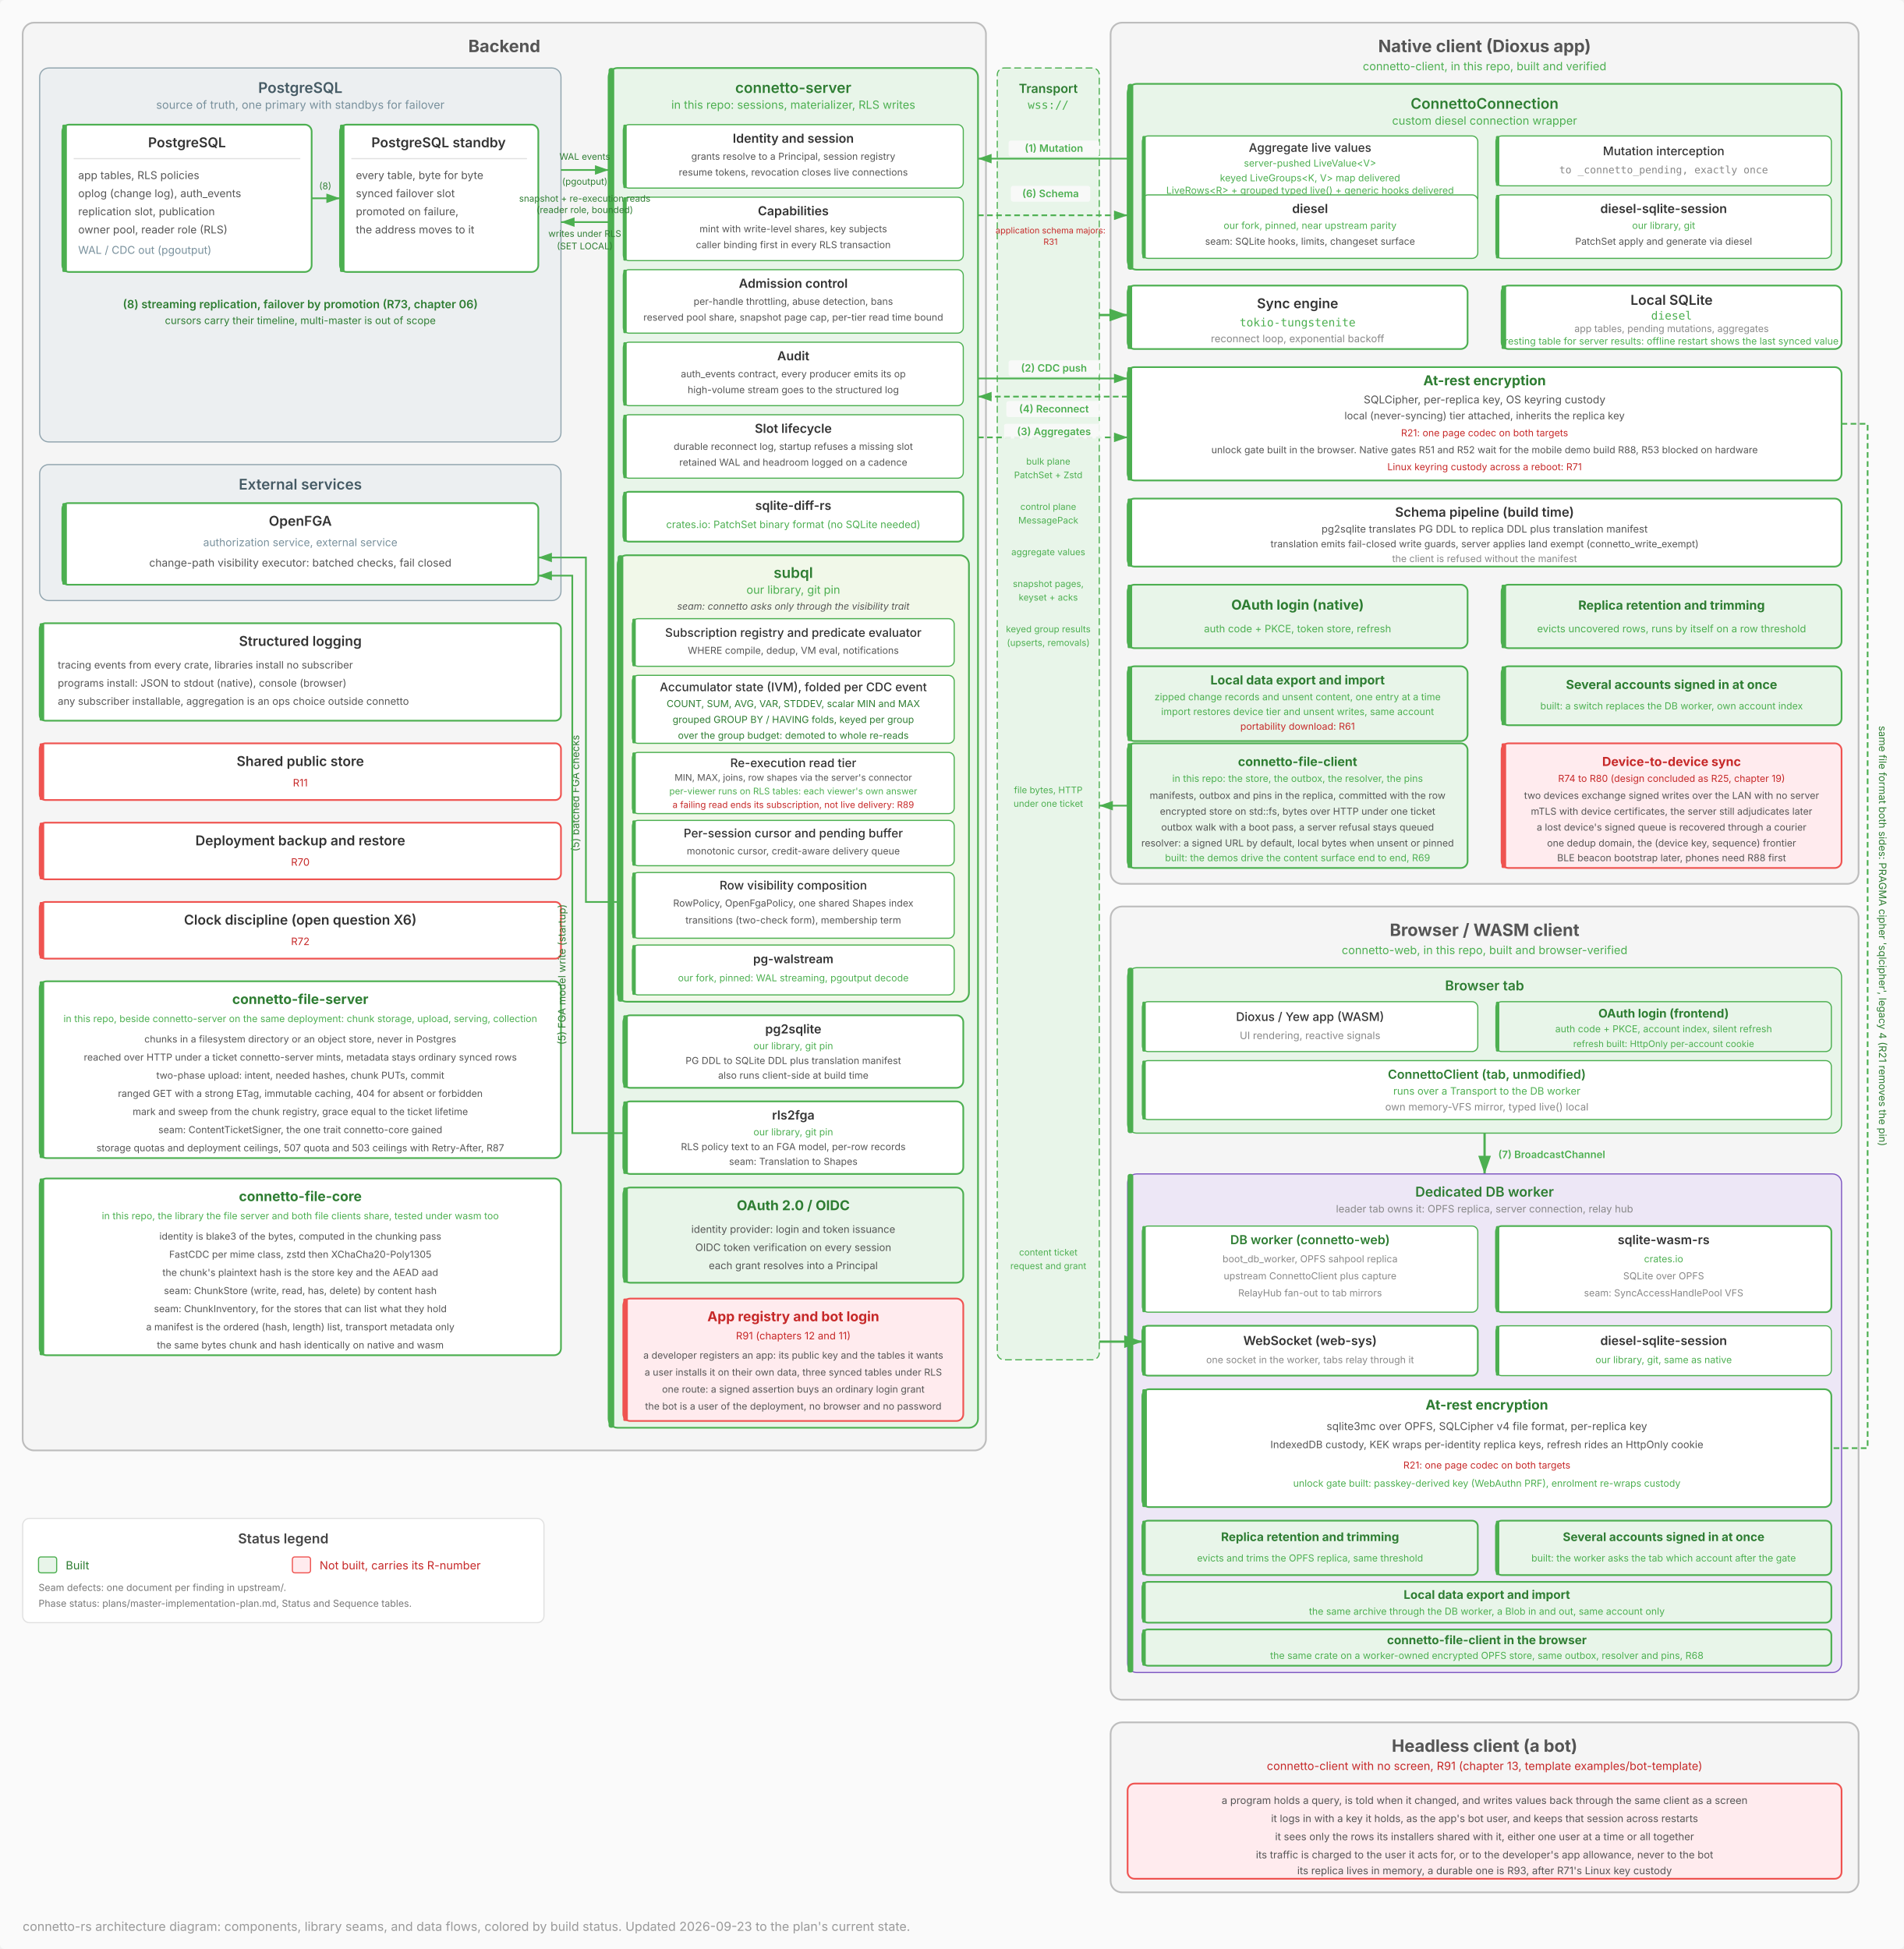
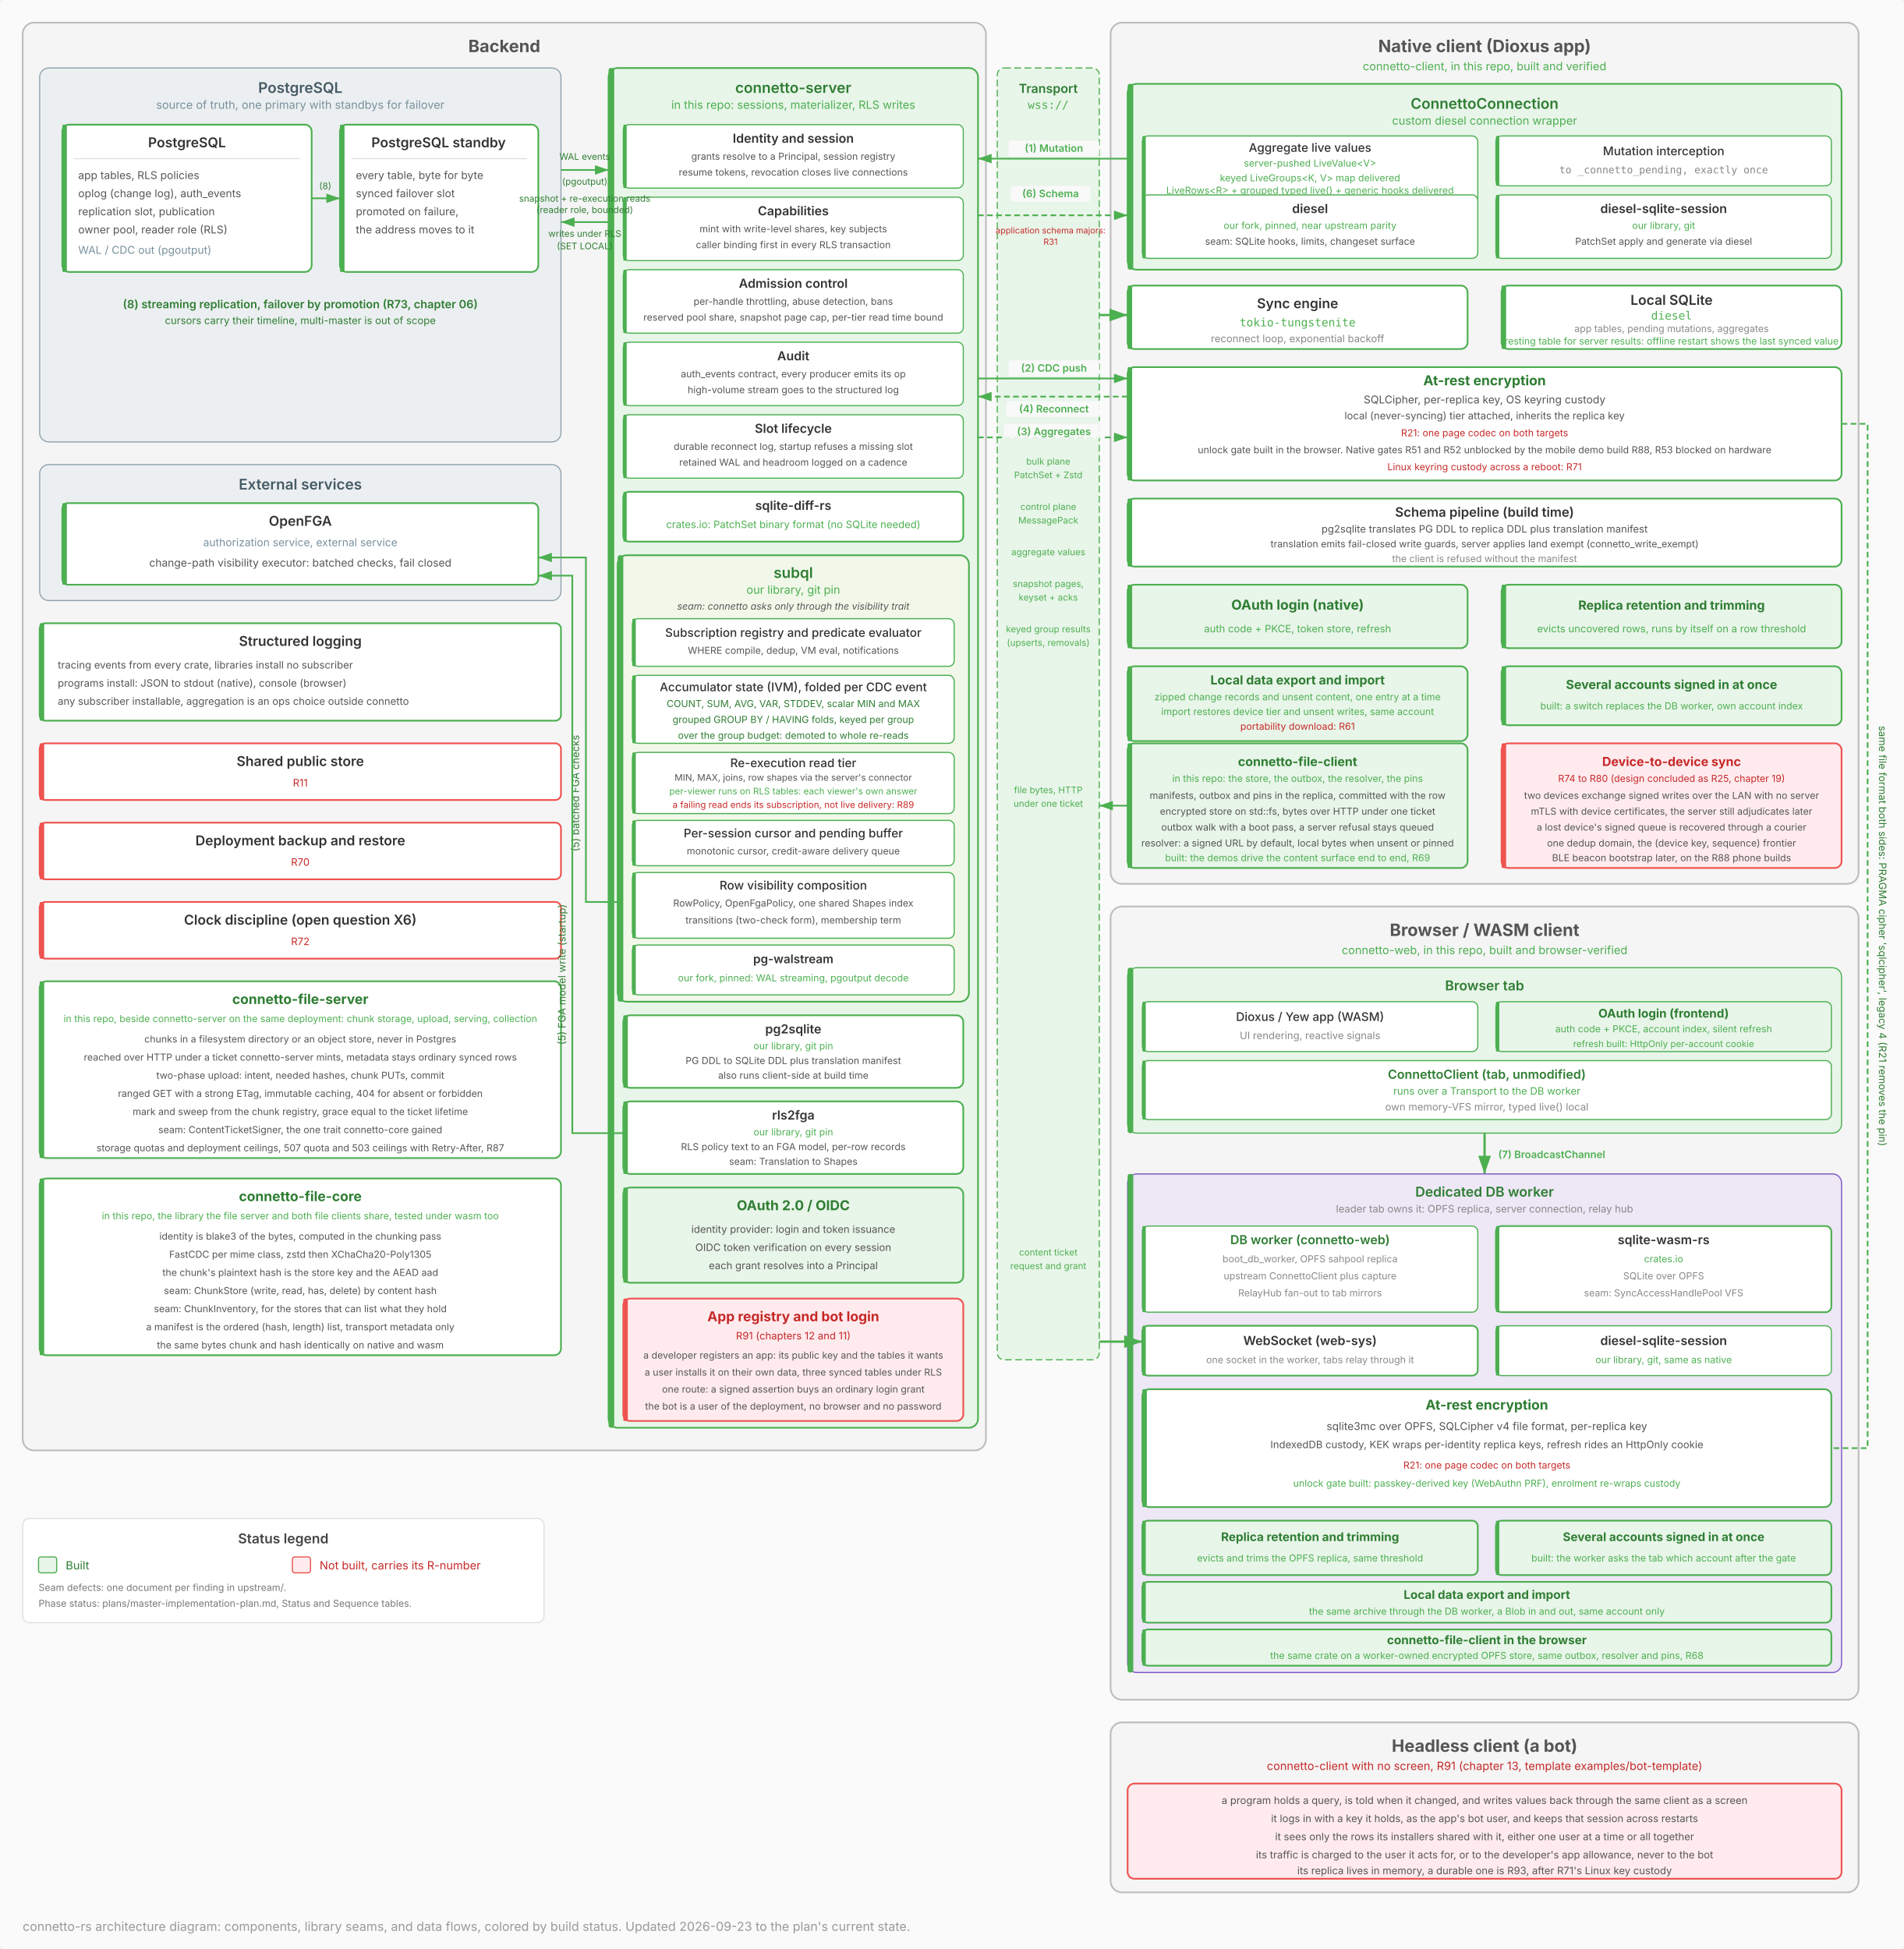
<svg xmlns="http://www.w3.org/2000/svg" viewBox="0 0 1680 1720" width="1680" height="1720" font-family="system-ui, -apple-system, 'Segoe UI', sans-serif" role="img" aria-labelledby="diagram-title diagram-desc" focusable="false">
  <defs>
    <marker id="arrow-green" viewBox="0 0 10 7" refX="10" refY="3.5" markerWidth="8" markerHeight="6" orient="auto-start-reverse">
      <polygon points="0 0, 10 3.5, 0 7" fill="#4CAF50" />
    </marker>
    <marker id="arrow-red" viewBox="0 0 10 7" refX="10" refY="3.5" markerWidth="8" markerHeight="6" orient="auto-start-reverse">
      <polygon points="0 0, 10 3.5, 0 7" fill="#EF5350" />
    </marker>
  </defs>
  <rect width="1680" height="1720" fill="#FAFAFA" rx="4" />
  <g id="backend-zone">
    <rect x="20" y="20" width="850" height="1260" rx="10" fill="#F5F5F5" stroke="#BDBDBD" stroke-width="1.5" />
    <text x="445" y="46" text-anchor="middle" font-size="15" font-weight="700" fill="#555">Backend</text>
    <rect x="35" y="60" width="460" height="330" rx="8" fill="#ECEFF1" stroke="#90A4AE" stroke-width="1" />
    <text x="265" y="82" text-anchor="middle" font-size="13" font-weight="600" fill="#455A64">PostgreSQL</text>
    <text x="265" y="96" text-anchor="middle" font-size="10" fill="#78909C">source of truth, one primary with standbys for failover</text>
    <g transform="translate(55, 110)">
      <rect width="220" height="130" rx="6" fill="#fff" stroke="#4CAF50" stroke-width="1.5" />
      <rect width="4" height="130" rx="1" fill="#4CAF50" />
      <text x="110" y="20" text-anchor="middle" font-size="12" font-weight="600" fill="#333">PostgreSQL</text>
      <line x1="10" y1="30" x2="210" y2="30" stroke="#E0E0E0" />
      <text x="14" y="48" font-size="9.5" fill="#555">app tables, RLS policies</text>
      <text x="14" y="64" font-size="9.5" fill="#555">oplog (change log), auth_events</text>
      <text x="14" y="80" font-size="9.5" fill="#555">replication slot, publication</text>
      <text x="14" y="96" font-size="9.5" fill="#555">owner pool, reader role (RLS)</text>
      <text x="14" y="114" font-size="9.5" fill="#78909C">WAL / CDC out (pgoutput)</text>
    </g>
    <g transform="translate(300, 110)">
      <rect width="175" height="130" rx="6" fill="#fff" stroke="#4CAF50" stroke-width="1.5" />
      <rect width="4" height="130" rx="1" fill="#4CAF50" />
      <text x="87" y="20" text-anchor="middle" font-size="12" font-weight="600" fill="#333">PostgreSQL standby</text>
      <line x1="10" y1="30" x2="165" y2="30" stroke="#E0E0E0" />
      <text x="14" y="48" font-size="9.5" fill="#555">every table, byte for byte</text>
      <text x="14" y="64" font-size="9.5" fill="#555">synced failover slot</text>
      <text x="14" y="80" font-size="9.5" fill="#555">promoted on failure,</text>
      <text x="14" y="96" font-size="9.5" fill="#555">the address moves to it</text>
    </g>
    <line x1="275" y1="175" x2="300" y2="175" stroke="#4CAF50" stroke-width="1.5" marker-end="url(#arrow-green)" />
    <text x="287" y="167" text-anchor="middle" font-size="8" fill="#2E7D32">(8)</text>
    <text x="265" y="272" text-anchor="middle" font-size="10" font-weight="600" fill="#2E7D32">(8) streaming replication, failover by promotion (R73, chapter 06)</text>
    <text x="265" y="286" text-anchor="middle" font-size="9" fill="#2E7D32">cursors carry their timeline, multi-master is out of scope</text>
    <rect x="35" y="410" width="460" height="120" rx="8" fill="#ECEFF1" stroke="#90A4AE" stroke-width="1" />
    <text x="265" y="432" text-anchor="middle" font-size="13" font-weight="600" fill="#455A64">External services</text>
    <g transform="translate(55, 444)">
      <rect width="420" height="72" rx="5" fill="#fff" stroke="#4CAF50" stroke-width="1.5" />
      <rect width="4" height="72" rx="1" fill="#4CAF50" />
      <text x="210" y="20" text-anchor="middle" font-size="12" font-weight="600" fill="#333">OpenFGA</text>
      <text x="210" y="38" text-anchor="middle" font-size="9.5" fill="#78909C">authorization service, external service</text>
      <text x="210" y="56" text-anchor="middle" font-size="9.5" fill="#555">change-path visibility executor: batched checks, fail closed</text>
    </g>
    <g transform="translate(35, 550)">
      <rect width="460" height="86" rx="5" fill="#fff" stroke="#4CAF50" stroke-width="1.5" />
      <rect width="4" height="86" rx="1" fill="#4CAF50" />
      <text x="230" y="20" text-anchor="middle" font-size="12" font-weight="600" fill="#333">Structured logging</text>
      <text x="16" y="40" font-size="9" fill="#555">tracing events from every crate, libraries install no subscriber</text>
      <text x="16" y="56" font-size="9" fill="#555">programs install: JSON to stdout (native), console (browser)</text>
      <text x="16" y="72" font-size="9" fill="#555">any subscriber installable, aggregation is an ops choice outside connetto</text>
    </g>
    <g transform="translate(35, 656)">
      <rect width="460" height="50" rx="5" fill="#fff" stroke="#EF5350" stroke-width="1.5" />
      <rect width="4" height="50" rx="1" fill="#EF5350" />
      <text x="230" y="20" text-anchor="middle" font-size="12" font-weight="600" fill="#333">Shared public store</text>
      <text x="230" y="38" text-anchor="middle" font-size="9" fill="#C62828">R11</text>
    </g>
    <g transform="translate(35, 726)">
      <rect width="460" height="50" rx="5" fill="#fff" stroke="#EF5350" stroke-width="1.5" />
      <rect width="4" height="50" rx="1" fill="#EF5350" />
      <text x="230" y="20" text-anchor="middle" font-size="12" font-weight="600" fill="#333">Deployment backup and restore</text>
      <text x="230" y="38" text-anchor="middle" font-size="9" fill="#C62828">R70</text>
    </g>
    <g transform="translate(35, 796)">
      <rect width="460" height="50" rx="5" fill="#fff" stroke="#EF5350" stroke-width="1.5" />
      <rect width="4" height="50" rx="1" fill="#EF5350" />
      <text x="230" y="20" text-anchor="middle" font-size="12" font-weight="600" fill="#333">Clock discipline (open question X6)</text>
      <text x="230" y="38" text-anchor="middle" font-size="9" fill="#C62828">R72</text>
    </g>
    <g transform="translate(35, 866)">
      <rect width="460" height="156" rx="6" fill="#fff" stroke="#4CAF50" stroke-width="1.5" />
      <rect width="4" height="156" rx="1" fill="#4CAF50" />
      <text x="230" y="20" text-anchor="middle" font-size="12" font-weight="700" fill="#2E7D32">connetto-file-server</text>
      <text x="230" y="36" text-anchor="middle" font-size="8.5" fill="#4CAF50">in this repo, beside connetto-server on the same deployment: chunk storage, upload, serving, collection</text>
      <text x="230" y="54" text-anchor="middle" font-size="8.5" fill="#555">chunks in a filesystem directory or an object store, never in Postgres</text>
      <text x="230" y="70" text-anchor="middle" font-size="8.5" fill="#555">reached over HTTP under a ticket connetto-server mints, metadata stays ordinary synced rows</text>
      <text x="230" y="86" text-anchor="middle" font-size="8.5" fill="#555">two-phase upload: intent, needed hashes, chunk PUTs, commit</text>
      <text x="230" y="102" text-anchor="middle" font-size="8.5" fill="#555">ranged GET with a strong ETag, immutable caching, 404 for absent or forbidden</text>
      <text x="230" y="118" text-anchor="middle" font-size="8.5" fill="#555">mark and sweep from the chunk registry, grace equal to the ticket lifetime</text>
      <text x="230" y="134" text-anchor="middle" font-size="8.5" fill="#555">seam: ContentTicketSigner, the one trait connetto-core gained</text>
      <text x="230" y="150" text-anchor="middle" font-size="8.5" fill="#555">storage quotas and deployment ceilings, 507 quota and 503 ceilings with Retry-After, R87</text>
    </g>
    <g transform="translate(35, 1040)">
      <rect width="460" height="156" rx="6" fill="#fff" stroke="#4CAF50" stroke-width="1.5" />
      <rect width="4" height="156" rx="1" fill="#4CAF50" />
      <text x="230" y="20" text-anchor="middle" font-size="12" font-weight="700" fill="#2E7D32">connetto-file-core</text>
      <text x="230" y="36" text-anchor="middle" font-size="8.5" fill="#4CAF50">in this repo, the library the file server and both file clients share, tested under wasm too</text>
      <text x="230" y="54" text-anchor="middle" font-size="8.5" fill="#555">identity is blake3 of the bytes, computed in the chunking pass</text>
      <text x="230" y="70" text-anchor="middle" font-size="8.5" fill="#555">FastCDC per mime class, zstd then XChaCha20-Poly1305</text>
      <text x="230" y="86" text-anchor="middle" font-size="8.5" fill="#555">the chunk's plaintext hash is the store key and the AEAD aad</text>
      <text x="230" y="102" text-anchor="middle" font-size="8.5" fill="#555">seam: ChunkStore (write, read, has, delete) by content hash</text>
      <text x="230" y="118" text-anchor="middle" font-size="8.5" fill="#555">seam: ChunkInventory, for the stores that can list what they hold</text>
      <text x="230" y="134" text-anchor="middle" font-size="8.5" fill="#555">a manifest is the ordered (hash, length) list, transport metadata only</text>
      <text x="230" y="150" text-anchor="middle" font-size="8.5" fill="#555">the same bytes chunk and hash identically on native and wasm</text>
    </g>
    <rect x="537" y="60" width="326" height="1200" rx="8" fill="#E8F5E9" stroke="#4CAF50" stroke-width="1.5" />
    <rect x="537" y="60" width="5" height="1200" rx="2" fill="#4CAF50" />
    <text x="700" y="82" text-anchor="middle" font-size="13" font-weight="600" fill="#2E7D32">connetto-server</text>
    <text x="700" y="96" text-anchor="middle" font-size="10" fill="#4CAF50">in this repo: sessions, materializer, RLS writes</text>
    <g transform="translate(550, 110)">
      <rect width="300" height="56" rx="5" fill="#fff" stroke="#4CAF50" stroke-width="1" />
      <rect width="3" height="56" rx="1" fill="#4CAF50" />
      <text x="150" y="16" text-anchor="middle" font-size="11" font-weight="600" fill="#333">Identity and session</text>
      <text x="150" y="31" text-anchor="middle" font-size="8.5" fill="#555">grants resolve to a Principal, session registry</text>
      <text x="150" y="45" text-anchor="middle" font-size="8.5" fill="#555">resume tokens, revocation closes live connections</text>
    </g>
    <g transform="translate(550, 174)">
      <rect width="300" height="56" rx="5" fill="#fff" stroke="#4CAF50" stroke-width="1" />
      <rect width="3" height="56" rx="1" fill="#4CAF50" />
      <text x="150" y="16" text-anchor="middle" font-size="11" font-weight="600" fill="#333">Capabilities</text>
      <text x="150" y="31" text-anchor="middle" font-size="8.5" fill="#555">mint with write-level shares, key subjects</text>
      <text x="150" y="45" text-anchor="middle" font-size="8.5" fill="#555">caller binding first in every RLS transaction</text>
    </g>
    <g transform="translate(550, 238)">
      <rect width="300" height="56" rx="5" fill="#fff" stroke="#4CAF50" stroke-width="1" />
      <rect width="3" height="56" rx="1" fill="#4CAF50" />
      <text x="150" y="16" text-anchor="middle" font-size="11" font-weight="600" fill="#333">Admission control</text>
      <text x="150" y="31" text-anchor="middle" font-size="8.5" fill="#555">per-handle throttling, abuse detection, bans</text>
      <text x="150" y="45" text-anchor="middle" font-size="8.5" fill="#555">reserved pool share, snapshot page cap, per-tier read time bound</text>
    </g>
    <g transform="translate(550, 302)">
      <rect width="300" height="56" rx="5" fill="#fff" stroke="#4CAF50" stroke-width="1" />
      <rect width="3" height="56" rx="1" fill="#4CAF50" />
      <text x="150" y="16" text-anchor="middle" font-size="11" font-weight="600" fill="#333">Audit</text>
      <text x="150" y="31" text-anchor="middle" font-size="8.5" fill="#555">auth_events contract, every producer emits its op</text>
      <text x="150" y="45" text-anchor="middle" font-size="8.5" fill="#555">high-volume stream goes to the structured log</text>
    </g>
    <g transform="translate(550, 366)">
      <rect width="300" height="56" rx="5" fill="#fff" stroke="#4CAF50" stroke-width="1" />
      <rect width="3" height="56" rx="1" fill="#4CAF50" />
      <text x="150" y="16" text-anchor="middle" font-size="11" font-weight="600" fill="#333">Slot lifecycle</text>
      <text x="150" y="31" text-anchor="middle" font-size="8.5" fill="#555">durable reconnect log, startup refuses a missing slot</text>
      <text x="150" y="45" text-anchor="middle" font-size="8.5" fill="#555">retained WAL and headroom logged on a cadence</text>
    </g>
    <g transform="translate(550, 434)">
      <rect width="300" height="44" rx="5" fill="#fff" stroke="#4CAF50" stroke-width="1.5" />
      <rect width="3" height="44" rx="1" fill="#4CAF50" />
      <text x="150" y="16" text-anchor="middle" font-size="11" font-weight="600" fill="#333">sqlite-diff-rs</text>
      <text x="150" y="32" text-anchor="middle" font-size="9" fill="#4CAF50">crates.io: PatchSet binary format (no SQLite needed)</text>
    </g>
    <rect x="545" y="490" width="310" height="394" rx="8" fill="#F1F8E9" stroke="#4CAF50" stroke-width="1.5" />
    <rect x="545" y="490" width="5" height="394" rx="2" fill="#4CAF50" />
    <text x="700" y="510" text-anchor="middle" font-size="13" font-weight="600" fill="#2E7D32">subql</text>
    <text x="700" y="524" text-anchor="middle" font-size="10" fill="#4CAF50">our library, git pin</text>
    <text x="700" y="538" text-anchor="middle" font-size="8.5" font-style="italic" fill="#555">seam: connetto asks only through the visibility trait</text>
    <g transform="translate(558, 546)">
      <rect width="284" height="42" rx="5" fill="#fff" stroke="#4CAF50" stroke-width="1" />
      <rect width="3" height="42" rx="1" fill="#4CAF50" />
      <text x="142" y="16" text-anchor="middle" font-size="10.5" font-weight="500" fill="#333">Subscription registry and predicate evaluator</text>
      <text x="142" y="31" text-anchor="middle" font-size="8.5" fill="#555">WHERE compile, dedup, VM eval, notifications</text>
    </g>
    <g transform="translate(558, 596)">
      <rect width="284" height="60" rx="5" fill="#fff" stroke="#4CAF50" stroke-width="1" />
      <rect width="3" height="60" rx="1" fill="#4CAF50" />
      <text x="142" y="14" text-anchor="middle" font-size="10.5" font-weight="500" fill="#333">Accumulator state (IVM), folded per CDC event</text>
      <text x="142" y="28" text-anchor="middle" font-size="8.5" fill="#2E7D32">COUNT, SUM, AVG, VAR, STDDEV, scalar MIN and MAX</text>
      <text x="142" y="42" text-anchor="middle" font-size="8.5" fill="#2E7D32">grouped GROUP BY / HAVING folds, keyed per group</text>
      <text x="142" y="56" text-anchor="middle" font-size="8.5" fill="#2E7D32">over the group budget: demoted to whole re-reads</text>
    </g>
    <g transform="translate(558, 664)">
      <rect width="284" height="54" rx="5" fill="#fff" stroke="#4CAF50" stroke-width="1" />
      <rect width="3" height="54" rx="1" fill="#4CAF50" />
      <text x="142" y="13" text-anchor="middle" font-size="10.5" font-weight="500" fill="#333">Re-execution read tier</text>
      <text x="142" y="25" text-anchor="middle" font-size="8" fill="#555">MIN, MAX, joins, row shapes via the server's connector</text>
      <text x="142" y="37" text-anchor="middle" font-size="8" fill="#4CAF50">per-viewer runs on RLS tables: each viewer's own answer</text>
      <text x="142" y="49" text-anchor="middle" font-size="8" fill="#C62828">a failing read ends its subscription, not live delivery: R89</text>
    </g>
    <g transform="translate(558, 724)">
      <rect width="284" height="40" rx="5" fill="#fff" stroke="#4CAF50" stroke-width="1" />
      <rect width="3" height="40" rx="1" fill="#4CAF50" />
      <text x="142" y="15" text-anchor="middle" font-size="10.5" font-weight="500" fill="#333">Per-session cursor and pending buffer</text>
      <text x="142" y="30" text-anchor="middle" font-size="8.5" fill="#555">monotonic cursor, credit-aware delivery queue</text>
    </g>
    <g transform="translate(558, 770)">
      <rect width="284" height="58" rx="5" fill="#fff" stroke="#4CAF50" stroke-width="1" />
      <rect width="3" height="58" rx="1" fill="#4CAF50" />
      <text x="142" y="15" text-anchor="middle" font-size="10.5" font-weight="500" fill="#333">Row visibility composition</text>
      <text x="142" y="30" text-anchor="middle" font-size="8.5" fill="#555">RowPolicy, OpenFgaPolicy, one shared Shapes index</text>
      <text x="142" y="45" text-anchor="middle" font-size="8.5" fill="#555">transitions (two-check form), membership term</text>
    </g>
    <g transform="translate(558, 834)">
      <rect width="284" height="44" rx="5" fill="#fff" stroke="#4CAF50" stroke-width="1" />
      <rect width="3" height="44" rx="1" fill="#4CAF50" />
      <text x="142" y="16" text-anchor="middle" font-size="10.5" font-weight="600" fill="#333">pg-walstream</text>
      <text x="142" y="32" text-anchor="middle" font-size="8.5" fill="#4CAF50">our fork, pinned: WAL streaming, pgoutput decode</text>
    </g>
    <g transform="translate(550, 896)">
      <rect width="300" height="64" rx="6" fill="#fff" stroke="#4CAF50" stroke-width="1.5" />
      <rect width="4" height="64" rx="1" fill="#4CAF50" />
      <text x="150" y="16" text-anchor="middle" font-size="11" font-weight="600" fill="#333">pg2sqlite</text>
      <text x="150" y="30" text-anchor="middle" font-size="8.5" fill="#4CAF50">our library, git pin</text>
      <text x="150" y="43" text-anchor="middle" font-size="8.5" fill="#555">PG DDL to SQLite DDL plus translation manifest</text>
      <text x="150" y="56" text-anchor="middle" font-size="8.5" fill="#555">also runs client-side at build time</text>
    </g>
    <g transform="translate(550, 972)">
      <rect width="300" height="64" rx="6" fill="#fff" stroke="#4CAF50" stroke-width="1.5" />
      <rect width="4" height="64" rx="1" fill="#4CAF50" />
      <text x="150" y="16" text-anchor="middle" font-size="11" font-weight="600" fill="#333">rls2fga</text>
      <text x="150" y="30" text-anchor="middle" font-size="8.5" fill="#4CAF50">our library, git pin</text>
      <text x="150" y="43" text-anchor="middle" font-size="8.5" fill="#555">RLS policy text to an FGA model, per-row records</text>
      <text x="150" y="56" text-anchor="middle" font-size="8.5" fill="#555">seam: Translation to Shapes</text>
    </g>
    <g transform="translate(550, 1048)">
      <rect width="300" height="84" rx="6" fill="#E8F5E9" stroke="#4CAF50" stroke-width="1.5" />
      <rect width="4" height="84" rx="1" fill="#4CAF50" />
      <text x="150" y="20" text-anchor="middle" font-size="12" font-weight="700" fill="#2E7D32">OAuth 2.0 / OIDC</text>
      <text x="150" y="40" text-anchor="middle" font-size="9" fill="#555">identity provider: login and token issuance</text>
      <text x="150" y="56" text-anchor="middle" font-size="9" fill="#555">OIDC token verification on every session</text>
      <text x="150" y="72" text-anchor="middle" font-size="9" fill="#555">each grant resolves into a Principal</text>
    </g>
    <g transform="translate(550, 1146)">
      <rect width="300" height="108" rx="6" fill="#FFEBEE" stroke="#EF5350" stroke-width="1.5" />
      <rect width="4" height="108" rx="1" fill="#EF5350" />
      <text x="150" y="20" text-anchor="middle" font-size="12" font-weight="700" fill="#C62828">App registry and bot login</text>
      <text x="150" y="36" text-anchor="middle" font-size="9" fill="#C62828">R91 (chapters 12 and 11)</text>
      <text x="150" y="53" text-anchor="middle" font-size="8.5" fill="#555">a developer registers an app: its public key and the tables it wants</text>
      <text x="150" y="68" text-anchor="middle" font-size="8.5" fill="#555">a user installs it on their own data, three synced tables under RLS</text>
      <text x="150" y="83" text-anchor="middle" font-size="8.5" fill="#555">one route: a signed assertion buys an ordinary login grant</text>
      <text x="150" y="98" text-anchor="middle" font-size="8.5" fill="#555">the bot is a user of the deployment, no browser and no password</text>
    </g>
    <text x="516" y="178" text-anchor="middle" font-size="8" fill="#2E7D32">snapshot + re-execution reads</text>
    <text x="516" y="188" text-anchor="middle" font-size="8" fill="#2E7D32">(reader role, bounded)</text>
    <text x="516" y="209" text-anchor="middle" font-size="8" fill="#2E7D32">writes under RLS</text>
    <text x="516" y="220" text-anchor="middle" font-size="8" fill="#2E7D32">(SET LOCAL)</text>
    <line x1="495" y1="150" x2="537" y2="150" stroke="#4CAF50" stroke-width="1.5" marker-end="url(#arrow-green)" />
    <text x="516" y="141" text-anchor="middle" font-size="8" fill="#2E7D32">WAL events</text>
    <text x="516" y="163" text-anchor="middle" font-size="8" fill="#2E7D32">(pgoutput)</text>
    <line x1="537" y1="196" x2="495" y2="196" stroke="#4CAF50" stroke-width="1.5" marker-end="url(#arrow-green)" />
    <path d="M 545 796 L 517 796 L 517 492 L 475 492" fill="none" stroke="#4CAF50" stroke-width="1.5" marker-end="url(#arrow-green)" />
    <text x="511" y="700" text-anchor="middle" font-size="9" fill="#2E7D32" transform="rotate(-90 511 700)">(5) batched FGA checks</text>
    <path d="M 550 1000 L 505 1000 L 505 508 L 475 508" fill="none" stroke="#4CAF50" stroke-width="1.5" marker-end="url(#arrow-green)" />
    <text x="499" y="860" text-anchor="middle" font-size="9" fill="#2E7D32" transform="rotate(-90 499 860)">(5) FGA model write (startup)</text>
  </g>
  <g id="transport-layer">
    <rect x="880" y="60" width="90" height="1140" rx="6" fill="#E8F5E9" stroke="#4CAF50" stroke-width="1" stroke-dasharray="6 3" />
    <text x="925" y="82" text-anchor="middle" font-size="11" font-weight="600" fill="#2E7D32">Transport</text>
    <text x="925" y="96" text-anchor="middle" font-size="10" font-family="monospace" fill="#4CAF50">wss://</text>
    <text x="925" y="1108" text-anchor="middle" font-size="8" fill="#4CAF50">content ticket</text>
    <text x="925" y="1120" text-anchor="middle" font-size="8" fill="#4CAF50">request and grant</text>
    <text x="925" y="410" text-anchor="middle" font-size="8" fill="#4CAF50">bulk plane</text>
    <text x="925" y="422" text-anchor="middle" font-size="8" fill="#4CAF50">PatchSet + Zstd</text>
    <text x="925" y="450" text-anchor="middle" font-size="8" fill="#4CAF50">control plane</text>
    <text x="925" y="462" text-anchor="middle" font-size="8" fill="#4CAF50">MessagePack</text>
    <text x="925" y="490" text-anchor="middle" font-size="8" fill="#4CAF50">aggregate values</text>
    <text x="925" y="518" text-anchor="middle" font-size="8" fill="#4CAF50">snapshot pages,</text>
    <text x="925" y="530" text-anchor="middle" font-size="8" fill="#4CAF50">keyset + acks</text>
    <text x="925" y="558" text-anchor="middle" font-size="8" fill="#4CAF50">keyed group results</text>
    <text x="925" y="570" text-anchor="middle" font-size="8" fill="#4CAF50">(upserts, removals)</text>
  </g>
  <g id="native-client-zone">
    <rect x="980" y="20" width="660" height="760" rx="10" fill="#F5F5F5" stroke="#BDBDBD" stroke-width="1.5" />
    <text x="1310" y="46" text-anchor="middle" font-size="15" font-weight="700" fill="#555">Native client (Dioxus app)</text>
    <text x="1310" y="62" text-anchor="middle" font-size="10" fill="#4CAF50">connetto-client, in this repo, built and verified</text>
    <rect x="995" y="74" width="630" height="164" rx="8" fill="#E8F5E9" stroke="#4CAF50" stroke-width="1.5" />
    <rect x="995" y="74" width="5" height="164" rx="2" fill="#4CAF50" />
    <text x="1310" y="96" text-anchor="middle" font-size="13" font-weight="600" fill="#2E7D32">ConnettoConnection</text>
    <text x="1310" y="110" text-anchor="middle" font-size="10" fill="#4CAF50">custom diesel connection wrapper</text>
    <g transform="translate(1008, 120)">
      <rect width="296" height="60" rx="5" fill="#fff" stroke="#4CAF50" stroke-width="1" />
      <rect width="3" height="60" rx="1" fill="#4CAF50" />
      <text x="148" y="14" text-anchor="middle" font-size="10.5" font-weight="500" fill="#333">Aggregate live values</text>
      <text x="148" y="27" text-anchor="middle" font-size="8.5" fill="#4CAF50">server-pushed LiveValue&lt;V&gt;</text>
      <text x="148" y="40" text-anchor="middle" font-size="8.5" fill="#4CAF50">keyed LiveGroups&lt;K, V&gt; map delivered</text>
      <text x="148" y="51" text-anchor="middle" font-size="8.5" fill="#4CAF50">LiveRows&lt;R&gt; + grouped typed live() + generic hooks delivered</text>
    </g>
    <g transform="translate(1320, 120)">
      <rect width="296" height="44" rx="5" fill="#fff" stroke="#4CAF50" stroke-width="1" />
      <rect width="3" height="44" rx="1" fill="#4CAF50" />
      <text x="148" y="17" text-anchor="middle" font-size="10.5" font-weight="500" fill="#333">Mutation interception</text>
      <text x="148" y="33" text-anchor="middle" font-size="9" font-family="monospace" fill="#888">to _connetto_pending, exactly once</text>
    </g>
    <g transform="translate(1008, 172)">
      <rect width="296" height="56" rx="5" fill="#fff" stroke="#4CAF50" stroke-width="1" />
      <rect width="3" height="56" rx="1" fill="#4CAF50" />
      <text x="148" y="16" text-anchor="middle" font-size="11" font-weight="600" fill="#333">diesel</text>
      <text x="148" y="30" text-anchor="middle" font-size="8.5" fill="#4CAF50">our fork, pinned, near upstream parity</text>
      <text x="148" y="44" text-anchor="middle" font-size="8.5" fill="#555">seam: SQLite hooks, limits, changeset surface</text>
    </g>
    <g transform="translate(1320, 172)">
      <rect width="296" height="56" rx="5" fill="#fff" stroke="#4CAF50" stroke-width="1" />
      <rect width="3" height="56" rx="1" fill="#4CAF50" />
      <text x="148" y="16" text-anchor="middle" font-size="11" font-weight="600" fill="#333">diesel-sqlite-session</text>
      <text x="148" y="30" text-anchor="middle" font-size="8.5" fill="#4CAF50">our library, git</text>
      <text x="148" y="44" text-anchor="middle" font-size="8.5" fill="#555">PatchSet apply and generate via diesel</text>
    </g>
    <g transform="translate(995, 252)">
      <rect width="300" height="56" rx="6" fill="#fff" stroke="#4CAF50" stroke-width="1.5" />
      <rect width="4" height="56" rx="1" fill="#4CAF50" />
      <text x="150" y="20" text-anchor="middle" font-size="12" font-weight="600" fill="#333">Sync engine</text>
      <text x="150" y="36" text-anchor="middle" font-size="10" font-family="monospace" fill="#4CAF50">tokio-tungstenite</text>
      <text x="150" y="50" text-anchor="middle" font-size="9" fill="#888">reconnect loop, exponential backoff</text>
    </g>
    <g transform="translate(1325, 252)">
      <rect width="300" height="56" rx="6" fill="#fff" stroke="#4CAF50" stroke-width="1.5" />
      <rect width="4" height="56" rx="1" fill="#4CAF50" />
      <text x="150" y="17" text-anchor="middle" font-size="12" font-weight="600" fill="#333">Local SQLite</text>
      <text x="150" y="30" text-anchor="middle" font-size="10" font-family="monospace" fill="#4CAF50">diesel</text>
      <text x="150" y="41" text-anchor="middle" font-size="8.5" fill="#888">app tables, pending mutations, aggregates</text>
      <text x="150" y="52" text-anchor="middle" font-size="8.5" fill="#4CAF50">resting table for server results: offline restart shows the last synced value</text>
    </g>
    <g transform="translate(995, 324)">
      <rect width="630" height="100" rx="6" fill="#fff" stroke="#4CAF50" stroke-width="1.5" />
      <rect width="4" height="100" rx="1" fill="#4CAF50" />
      <text x="315" y="16" text-anchor="middle" font-size="12" font-weight="700" fill="#2E7D32">At-rest encryption</text>
      <text x="315" y="32" text-anchor="middle" font-size="9.5" fill="#555">SQLCipher, per-replica key, OS keyring custody</text>
      <text x="315" y="46" text-anchor="middle" font-size="9" fill="#555">local (never-syncing) tier attached, inherits the replica key</text>
      <text x="315" y="61" text-anchor="middle" font-size="8.5" fill="#C62828">R21: one page codec on both targets</text>
-       <text x="315" y="76" text-anchor="middle" font-size="8.5" fill="#555">unlock gate built in the browser. Native gates R51 and R52 wait for the mobile demo build R88, R53 blocked on hardware</text>
+       <text x="315" y="76" text-anchor="middle" font-size="8.5" fill="#555">unlock gate built in the browser. Native gates R51 and R52 unblocked by the mobile demo build R88, R53 blocked on hardware</text>
      <text x="315" y="91" text-anchor="middle" font-size="8.5" fill="#C62828">Linux keyring custody across a reboot: R71</text>
    </g>
    <g transform="translate(995, 440)">
      <rect width="630" height="60" rx="6" fill="#fff" stroke="#4CAF50" stroke-width="1.5" />
      <rect width="4" height="60" rx="1" fill="#4CAF50" />
      <text x="315" y="16" text-anchor="middle" font-size="11.5" font-weight="600" fill="#333">Schema pipeline (build time)</text>
      <text x="315" y="30" text-anchor="middle" font-size="9" fill="#555">pg2sqlite translates PG DDL to replica DDL plus translation manifest</text>
      <text x="315" y="43" text-anchor="middle" font-size="8.5" fill="#555">translation emits fail-closed write guards, server applies land exempt (connetto_write_exempt)</text>
      <text x="315" y="56" text-anchor="middle" font-size="8.5" fill="#888">the client is refused without the manifest</text>
    </g>
    <g transform="translate(995, 516)">
      <rect width="300" height="56" rx="6" fill="#E8F5E9" stroke="#4CAF50" stroke-width="1.5" />
      <rect width="4" height="56" rx="1" fill="#4CAF50" />
      <text x="150" y="22" text-anchor="middle" font-size="12" font-weight="700" fill="#2E7D32">OAuth login (native)</text>
      <text x="150" y="42" text-anchor="middle" font-size="9" fill="#4CAF50">auth code + PKCE, token store, refresh</text>
    </g>
    <g transform="translate(1325, 516)">
      <rect width="300" height="56" rx="6" fill="#E8F5E9" stroke="#4CAF50" stroke-width="1.5" />
      <rect width="4" height="56" rx="1" fill="#4CAF50" />
      <text x="150" y="22" text-anchor="middle" font-size="11" font-weight="700" fill="#2E7D32">Replica retention and trimming</text>
      <text x="150" y="42" text-anchor="middle" font-size="9" fill="#4CAF50">evicts uncovered rows, runs by itself on a row threshold</text>
    </g>
    <g transform="translate(995, 588)">
      <rect width="300" height="66" rx="6" fill="#E8F5E9" stroke="#4CAF50" stroke-width="1.5" />
      <rect width="4" height="66" rx="1" fill="#4CAF50" />
      <text x="150" y="16" text-anchor="middle" font-size="11" font-weight="700" fill="#2E7D32">Local data export and import</text>
      <text x="150" y="30" text-anchor="middle" font-size="8.5" fill="#4CAF50">zipped change records and unsent content, one entry at a time</text>
      <text x="150" y="43" text-anchor="middle" font-size="8.5" fill="#4CAF50">import restores device tier and unsent writes, same account</text>
      <text x="150" y="56" text-anchor="middle" font-size="8.5" fill="#C62828">portability download: R61</text>
    </g>
    <g transform="translate(1325, 588)">
      <rect width="300" height="52" rx="6" fill="#E8F5E9" stroke="#4CAF50" stroke-width="1.5" />
      <rect width="4" height="52" rx="1" fill="#4CAF50" />
      <text x="150" y="20" text-anchor="middle" font-size="11" font-weight="700" fill="#2E7D32">Several accounts signed in at once</text>
      <text x="150" y="38" text-anchor="middle" font-size="8.5" fill="#4CAF50">built: a switch replaces the DB worker, own account index</text>
    </g>
    <g transform="translate(995, 656)">
      <rect width="300" height="110" rx="6" fill="#E8F5E9" stroke="#4CAF50" stroke-width="1.5" />
      <rect width="4" height="110" rx="1" fill="#4CAF50" />
      <text x="150" y="20" text-anchor="middle" font-size="11" font-weight="700" fill="#2E7D32">connetto-file-client</text>
      <text x="150" y="34" text-anchor="middle" font-size="8.5" fill="#4CAF50">in this repo: the store, the outbox, the resolver, the pins</text>
      <text x="150" y="49" text-anchor="middle" font-size="8.5" fill="#555">manifests, outbox and pins in the replica, committed with the row</text>
      <text x="150" y="63" text-anchor="middle" font-size="8.5" fill="#555">encrypted store on std::fs, bytes over HTTP under one ticket</text>
      <text x="150" y="77" text-anchor="middle" font-size="8.5" fill="#555">outbox walk with a boot pass, a server refusal stays queued</text>
      <text x="150" y="91" text-anchor="middle" font-size="8.5" fill="#555">resolver: a signed URL by default, local bytes when unsent or pinned</text>
      <text x="150" y="104" text-anchor="middle" font-size="8.5" fill="#4CAF50">built: the demos drive the content surface end to end, R69</text>
    </g>
    <g transform="translate(1325, 656)">
      <rect width="300" height="110" rx="6" fill="#FFEBEE" stroke="#EF5350" stroke-width="1.5" />
      <rect width="4" height="110" rx="1" fill="#EF5350" />
      <text x="150" y="20" text-anchor="middle" font-size="11" font-weight="700" fill="#C62828">Device-to-device sync</text>
      <text x="150" y="34" text-anchor="middle" font-size="8.5" fill="#C62828">R74 to R80 (design concluded as R25, chapter 19)</text>
      <text x="150" y="49" text-anchor="middle" font-size="8.5" fill="#555">two devices exchange signed writes over the LAN with no server</text>
      <text x="150" y="63" text-anchor="middle" font-size="8.5" fill="#555">mTLS with device certificates, the server still adjudicates later</text>
      <text x="150" y="77" text-anchor="middle" font-size="8.5" fill="#555">a lost device's signed queue is recovered through a courier</text>
      <text x="150" y="91" text-anchor="middle" font-size="8.5" fill="#555">one dedup domain, the (device key, sequence) frontier</text>
-       <text x="150" y="104" text-anchor="middle" font-size="8.5" fill="#555">BLE beacon bootstrap later, phones need R88 first</text>
+       <text x="150" y="104" text-anchor="middle" font-size="8.5" fill="#555">BLE beacon bootstrap later, on the R88 phone builds</text>
    </g>
  </g>
  <g id="wasm-client-zone" transform="translate(0, 120)">
    <rect x="980" y="680" width="660" height="700" rx="10" fill="#F5F5F5" stroke="#BDBDBD" stroke-width="1.5" />
    <text x="1310" y="706" text-anchor="middle" font-size="15" font-weight="700" fill="#555">Browser / WASM client</text>
    <text x="1310" y="722" text-anchor="middle" font-size="10" fill="#4CAF50">connetto-web, in this repo, built and browser-verified</text>
    <rect x="995" y="734" width="630" height="146" rx="8" fill="#E8F5E9" stroke="#4CAF50" stroke-width="1" />
    <rect x="995" y="734" width="5" height="146" rx="2" fill="#4CAF50" />
    <text x="1310" y="754" text-anchor="middle" font-size="12" font-weight="600" fill="#2E7D32">Browser tab</text>
    <g transform="translate(1008, 764)">
      <rect width="296" height="44" rx="5" fill="#fff" stroke="#4CAF50" stroke-width="1" />
      <rect width="3" height="44" rx="1" fill="#4CAF50" />
      <text x="148" y="17" text-anchor="middle" font-size="10.5" font-weight="500" fill="#333">Dioxus / Yew app (WASM)</text>
      <text x="148" y="33" text-anchor="middle" font-size="9" fill="#888">UI rendering, reactive signals</text>
    </g>
    <g transform="translate(1320, 764)">
      <rect width="296" height="44" rx="5" fill="#E8F5E9" stroke="#4CAF50" stroke-width="1" />
      <rect width="3" height="44" rx="1" fill="#4CAF50" />
      <text x="148" y="14" text-anchor="middle" font-size="10.5" font-weight="700" fill="#2E7D32">OAuth login (frontend)</text>
      <text x="148" y="27" text-anchor="middle" font-size="8.5" fill="#4CAF50">auth code + PKCE, account index, silent refresh</text>
      <text x="148" y="40" text-anchor="middle" font-size="8" fill="#4CAF50">refresh built: HttpOnly per-account cookie</text>
    </g>
    <g transform="translate(1008, 816)">
      <rect width="608" height="52" rx="5" fill="#fff" stroke="#4CAF50" stroke-width="1" />
      <rect width="3" height="52" rx="1" fill="#4CAF50" />
      <text x="304" y="16" text-anchor="middle" font-size="11" font-weight="600" fill="#2E7D32">ConnettoClient (tab, unmodified)</text>
      <text x="304" y="30" text-anchor="middle" font-size="9" fill="#4CAF50">runs over a Transport to the DB worker</text>
      <text x="304" y="44" text-anchor="middle" font-size="9" fill="#888">own memory-VFS mirror, typed live() local</text>
    </g>
    <line x1="1310" y1="880" x2="1310" y2="916" stroke="#4CAF50" stroke-width="2" marker-end="url(#arrow-green)" />
    <text x="1322" y="902" font-size="9" font-weight="600" fill="#4CAF50">(7) BroadcastChannel</text>
    <rect x="995" y="916" width="630" height="440" rx="8" fill="#EDE7F6" stroke="#7E57C2" stroke-width="1" />
    <rect x="995" y="916" width="5" height="440" rx="2" fill="#4CAF50" />
    <text x="1310" y="936" text-anchor="middle" font-size="12" font-weight="600" fill="#2E7D32">Dedicated DB worker</text>
    <text x="1310" y="950" text-anchor="middle" font-size="9" fill="#888">leader tab owns it: OPFS replica, server connection, relay hub</text>
    <g transform="translate(1008, 962)">
      <rect width="296" height="76" rx="5" fill="#fff" stroke="#4CAF50" stroke-width="1" />
      <rect width="3" height="76" rx="1" fill="#4CAF50" />
      <text x="148" y="16" text-anchor="middle" font-size="11" font-weight="600" fill="#2E7D32">DB worker (connetto-web)</text>
      <text x="148" y="32" text-anchor="middle" font-size="8.5" fill="#888">boot_db_worker, OPFS sahpool replica</text>
      <text x="148" y="47" text-anchor="middle" font-size="8.5" fill="#888">upstream ConnettoClient plus capture</text>
      <text x="148" y="62" text-anchor="middle" font-size="8.5" fill="#888">RelayHub fan-out to tab mirrors</text>
    </g>
    <g transform="translate(1320, 962)">
      <rect width="296" height="76" rx="5" fill="#fff" stroke="#4CAF50" stroke-width="1.5" />
      <rect width="3" height="76" rx="1" fill="#4CAF50" />
      <text x="148" y="16" text-anchor="middle" font-size="11" font-weight="600" fill="#333">sqlite-wasm-rs</text>
      <text x="148" y="32" text-anchor="middle" font-size="8.5" fill="#4CAF50">crates.io</text>
      <text x="148" y="47" text-anchor="middle" font-size="8.5" fill="#888">SQLite over OPFS</text>
      <text x="148" y="62" text-anchor="middle" font-size="8.5" fill="#888">seam: SyncAccessHandlePool VFS</text>
    </g>
    <g transform="translate(1008, 1050)">
      <rect width="296" height="44" rx="5" fill="#fff" stroke="#4CAF50" stroke-width="1.5" />
      <rect width="3" height="44" rx="1" fill="#4CAF50" />
      <text x="148" y="17" text-anchor="middle" font-size="11" font-weight="600" fill="#333">WebSocket (web-sys)</text>
      <text x="148" y="33" text-anchor="middle" font-size="8.5" fill="#888">one socket in the worker, tabs relay through it</text>
    </g>
    <g transform="translate(1320, 1050)">
      <rect width="296" height="44" rx="5" fill="#fff" stroke="#4CAF50" stroke-width="1" />
      <rect width="3" height="44" rx="1" fill="#4CAF50" />
      <text x="148" y="17" text-anchor="middle" font-size="11" font-weight="600" fill="#333">diesel-sqlite-session</text>
      <text x="148" y="33" text-anchor="middle" font-size="8.5" fill="#4CAF50">our library, git, same as native</text>
    </g>
    <g transform="translate(1008, 1106)">
      <rect width="608" height="104" rx="6" fill="#fff" stroke="#4CAF50" stroke-width="1.5" />
      <rect width="4" height="104" rx="1" fill="#4CAF50" />
      <text x="304" y="18" text-anchor="middle" font-size="12" font-weight="700" fill="#2E7D32">At-rest encryption</text>
      <text x="304" y="36" text-anchor="middle" font-size="9.5" fill="#555">sqlite3mc over OPFS, SQLCipher v4 file format, per-replica key</text>
      <text x="304" y="52" text-anchor="middle" font-size="9" fill="#555">IndexedDB custody, KEK wraps per-identity replica keys, refresh rides an HttpOnly cookie</text>
      <text x="304" y="70" text-anchor="middle" font-size="8.5" fill="#C62828">R21: one page codec on both targets</text>
      <text x="304" y="86" text-anchor="middle" font-size="8.5" fill="#4CAF50">unlock gate built: passkey-derived key (WebAuthn PRF), enrolment re-wraps custody</text>
    </g>
    <g transform="translate(1008, 1222)">
      <rect width="296" height="48" rx="5" fill="#E8F5E9" stroke="#4CAF50" stroke-width="1.5" />
      <rect width="3" height="48" rx="1" fill="#4CAF50" />
      <text x="148" y="18" text-anchor="middle" font-size="10.5" font-weight="700" fill="#2E7D32">Replica retention and trimming</text>
      <text x="148" y="36" text-anchor="middle" font-size="8.5" fill="#4CAF50">evicts and trims the OPFS replica, same threshold</text>
    </g>
    <g transform="translate(1320, 1222)">
      <rect width="296" height="48" rx="5" fill="#E8F5E9" stroke="#4CAF50" stroke-width="1.5" />
      <rect width="3" height="48" rx="1" fill="#4CAF50" />
      <text x="148" y="18" text-anchor="middle" font-size="10.5" font-weight="700" fill="#2E7D32">Several accounts signed in at once</text>
      <text x="148" y="36" text-anchor="middle" font-size="8.5" fill="#4CAF50">built: the worker asks the tab which account after the gate</text>
    </g>
    <g transform="translate(1008, 1276)">
      <rect width="608" height="36" rx="5" fill="#E8F5E9" stroke="#4CAF50" stroke-width="1.5" />
      <rect width="3" height="36" rx="1" fill="#4CAF50" />
      <text x="304" y="15" text-anchor="middle" font-size="10.5" font-weight="700" fill="#2E7D32">Local data export and import</text>
      <text x="304" y="29" text-anchor="middle" font-size="8.5" fill="#4CAF50">the same archive through the DB worker, a Blob in and out, same account only</text>
    </g>
    <g transform="translate(1008, 1318)">
      <rect width="608" height="32" rx="5" fill="#E8F5E9" stroke="#4CAF50" stroke-width="1.5" />
      <rect width="3" height="32" rx="1" fill="#4CAF50" />
      <text x="304" y="13" text-anchor="middle" font-size="10.5" font-weight="700" fill="#2E7D32">connetto-file-client in the browser</text>
      <text x="304" y="26" text-anchor="middle" font-size="8.5" fill="#4CAF50">the same crate on a worker-owned encrypted OPFS store, same outbox, resolver and pins, R68</text>
    </g>
  </g>
  <path d="M 1625 374 L 1648 374 L 1648 1278 L 1616 1278" fill="none" stroke="#4CAF50" stroke-width="1.5" stroke-dasharray="5 3" />
  <text x="1658" y="826" text-anchor="middle" font-size="9" fill="#2E7D32" transform="rotate(90 1658 826)">same file format both sides: PRAGMA cipher 'sqlcipher', legacy 4 (R21 removes the pin)</text>
  <g id="bot-client-zone">
    <rect x="980" y="1520" width="660" height="150" rx="10" fill="#F5F5F5" stroke="#BDBDBD" stroke-width="1.5" />
    <text x="1310" y="1546" text-anchor="middle" font-size="15" font-weight="700" fill="#555">Headless client (a bot)</text>
    <text x="1310" y="1562" text-anchor="middle" font-size="10" fill="#C62828">connetto-client with no screen, R91 (chapter 13, template examples/bot-template)</text>
    <g transform="translate(995, 1574)">
      <rect width="630" height="84" rx="6" fill="#FFEBEE" stroke="#EF5350" stroke-width="1.5" />
      <text x="315" y="18" text-anchor="middle" font-size="9" fill="#555">a program holds a query, is told when it changed, and writes values back through the same client as a screen</text>
      <text x="315" y="34" text-anchor="middle" font-size="9" fill="#555">it logs in with a key it holds, as the app's bot user, and keeps that session across restarts</text>
      <text x="315" y="50" text-anchor="middle" font-size="9" fill="#555">it sees only the rows its installers shared with it, either one user at a time or all together</text>
      <text x="315" y="66" text-anchor="middle" font-size="9" fill="#555">its traffic is charged to the user it acts for, or to the developer's app allowance, never to the bot</text>
      <text x="315" y="80" text-anchor="middle" font-size="9" fill="#555">its replica lives in memory, a durable one is R93, after R71's Linux key custody</text>
    </g>
  </g>
  <g id="data-flow-arrows" font-size="9">
    <path d="M 995 140 L 863 140" fill="none" stroke="#4CAF50" stroke-width="1.5" marker-end="url(#arrow-green)" />
    <rect x="890" y="124" width="80" height="14" rx="2" fill="#FAFAFA" opacity="0.9" />
    <text x="930" y="134" text-anchor="middle" fill="#4CAF50" font-weight="600">(1) Mutation</text>
    <path d="M 863 190 L 995 190" fill="none" stroke="#4CAF50" stroke-width="1.5" stroke-dasharray="5 3" marker-end="url(#arrow-green)" />
    <rect x="892" y="164" width="70" height="14" rx="2" fill="#FAFAFA" opacity="0.9" />
    <text x="927" y="174" text-anchor="middle" fill="#4CAF50" font-weight="600">(6) Schema</text>
    <text x="927" y="206" text-anchor="middle" font-size="7.5" fill="#C62828">application schema majors:</text>
    <text x="927" y="216" text-anchor="middle" font-size="7.5" fill="#C62828">R31</text>
    <line x1="970" y1="278" x2="995" y2="278" stroke="#4CAF50" stroke-width="2" marker-end="url(#arrow-green)" />
    <path d="M 863 334 L 995 334" fill="none" stroke="#4CAF50" stroke-width="1.5" marker-end="url(#arrow-green)" />
    <rect x="890" y="318" width="80" height="14" rx="2" fill="#FAFAFA" opacity="0.9" />
    <text x="930" y="328" text-anchor="middle" fill="#4CAF50" font-weight="600">(2) CDC push</text>
    <path d="M 995 350 L 863 350" fill="none" stroke="#4CAF50" stroke-width="1.5" stroke-dasharray="5 3" marker-end="url(#arrow-green)" />
    <rect x="888" y="354" width="84" height="14" rx="2" fill="#FAFAFA" opacity="0.9" />
    <text x="930" y="364" text-anchor="middle" fill="#4CAF50" font-weight="600">(4) Reconnect</text>
    <path d="M 863 386 L 995 386" fill="none" stroke="#4CAF50" stroke-width="1.5" stroke-dasharray="5 3" marker-end="url(#arrow-green)" />
    <rect x="886" y="374" width="88" height="13" rx="2" fill="#FAFAFA" opacity="0.9" />
    <text x="930" y="384" text-anchor="middle" fill="#4CAF50" font-weight="600">(3) Aggregates</text>
    <line x1="970" y1="1184" x2="1008" y2="1184" stroke="#4CAF50" stroke-width="2" marker-end="url(#arrow-green)" />
    <path d="M 995 711 L 970 711" fill="none" stroke="#4CAF50" stroke-width="1.5" marker-end="url(#arrow-green)" />
    <text x="925" y="700" text-anchor="middle" font-size="8" fill="#4CAF50">file bytes, HTTP</text>
    <text x="925" y="712" text-anchor="middle" font-size="8" fill="#4CAF50">under one ticket</text>
  </g>
  <g id="status-legend" transform="translate(20, 1340)">
    <rect width="460" height="92" rx="6" fill="#fff" stroke="#E0E0E0" stroke-width="1" />
    <text x="230" y="22" text-anchor="middle" font-size="12" font-weight="600" fill="#444">Status legend</text>
    <g transform="translate(14, 34)">
      <rect width="16" height="14" rx="2" fill="#E8F5E9" stroke="#4CAF50" />
      <text x="24" y="11" font-size="10" fill="#2E7D32">Built</text>
    </g>
    <g transform="translate(238, 34)">
      <rect width="16" height="14" rx="2" fill="#FFEBEE" stroke="#EF5350" />
      <text x="24" y="11" font-size="10" fill="#C62828">Not built, carries its R-number</text>
    </g>
    <text x="14" y="64" font-size="8.5" fill="#777">Seam defects: one document per finding in upstream/.</text>
    <text x="14" y="78" font-size="8.5" fill="#777">Phase status: plans/master-implementation-plan.md, Status and Sequence tables.</text>
  </g>
  <text x="20" y="1704" font-size="11" fill="#999">connetto-rs architecture diagram: components, library seams, and data flows, colored by build status. Updated 2026-09-23 to the plan's current state.</text>
</svg>
